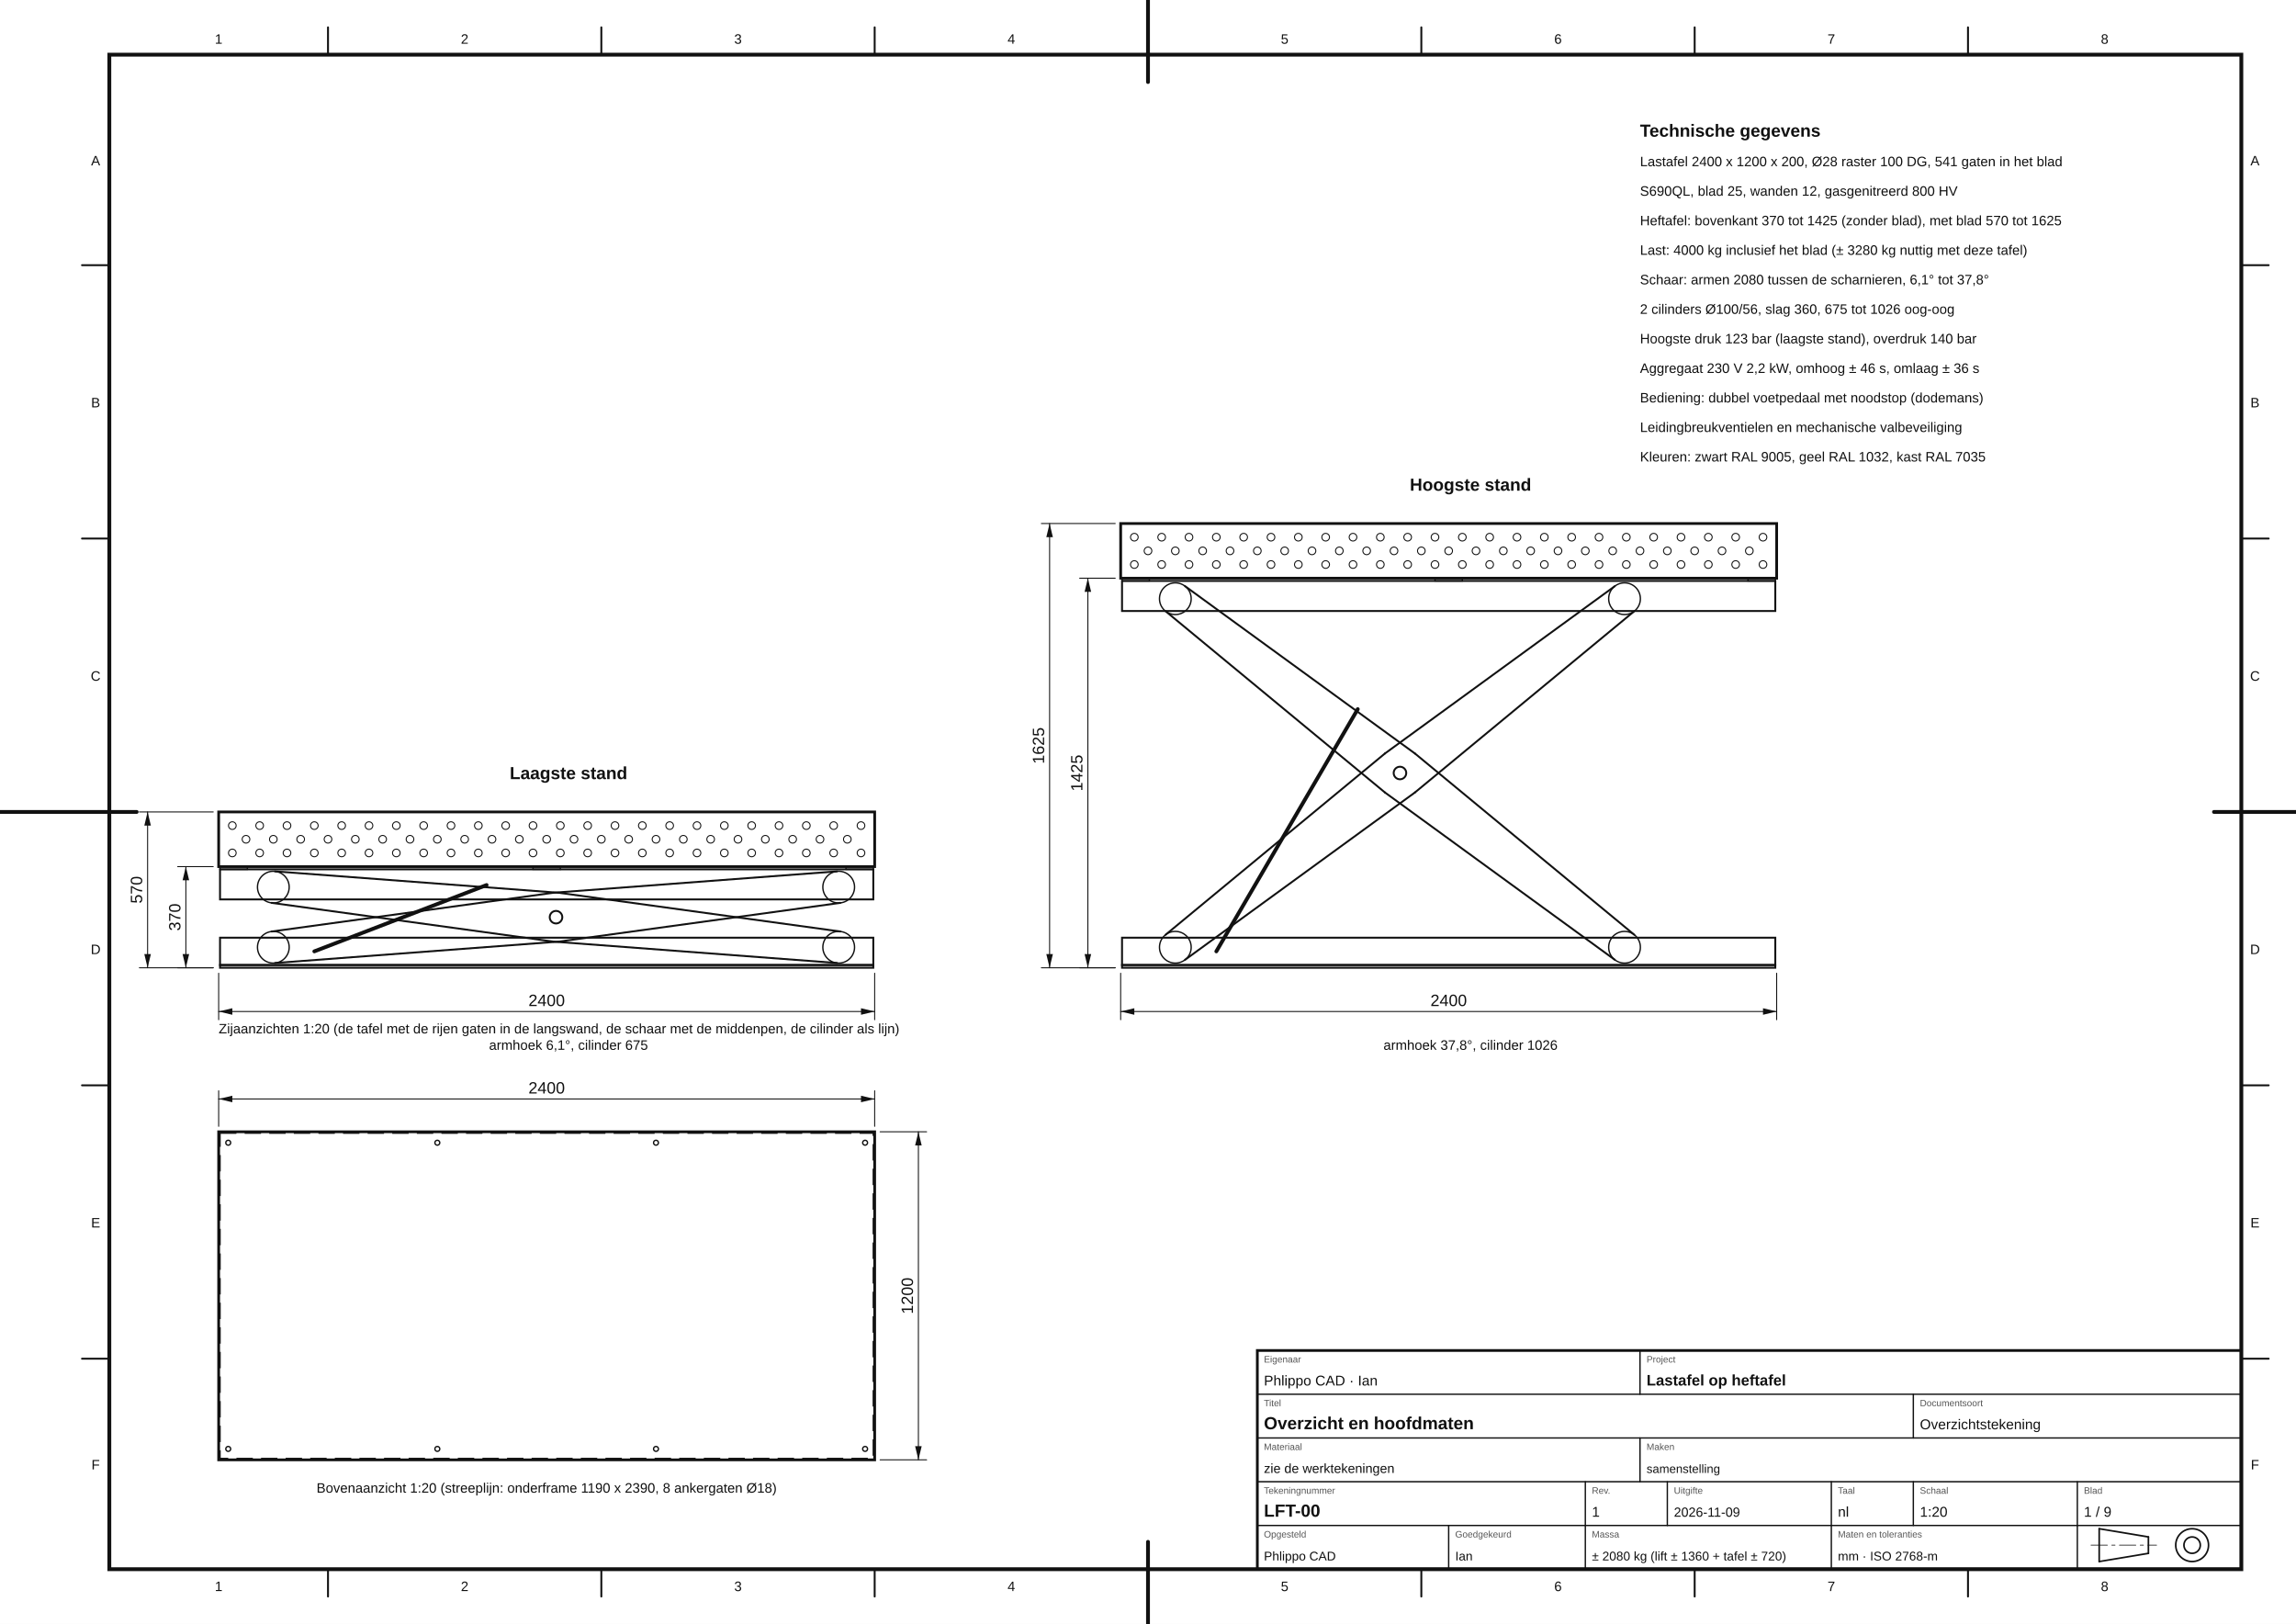
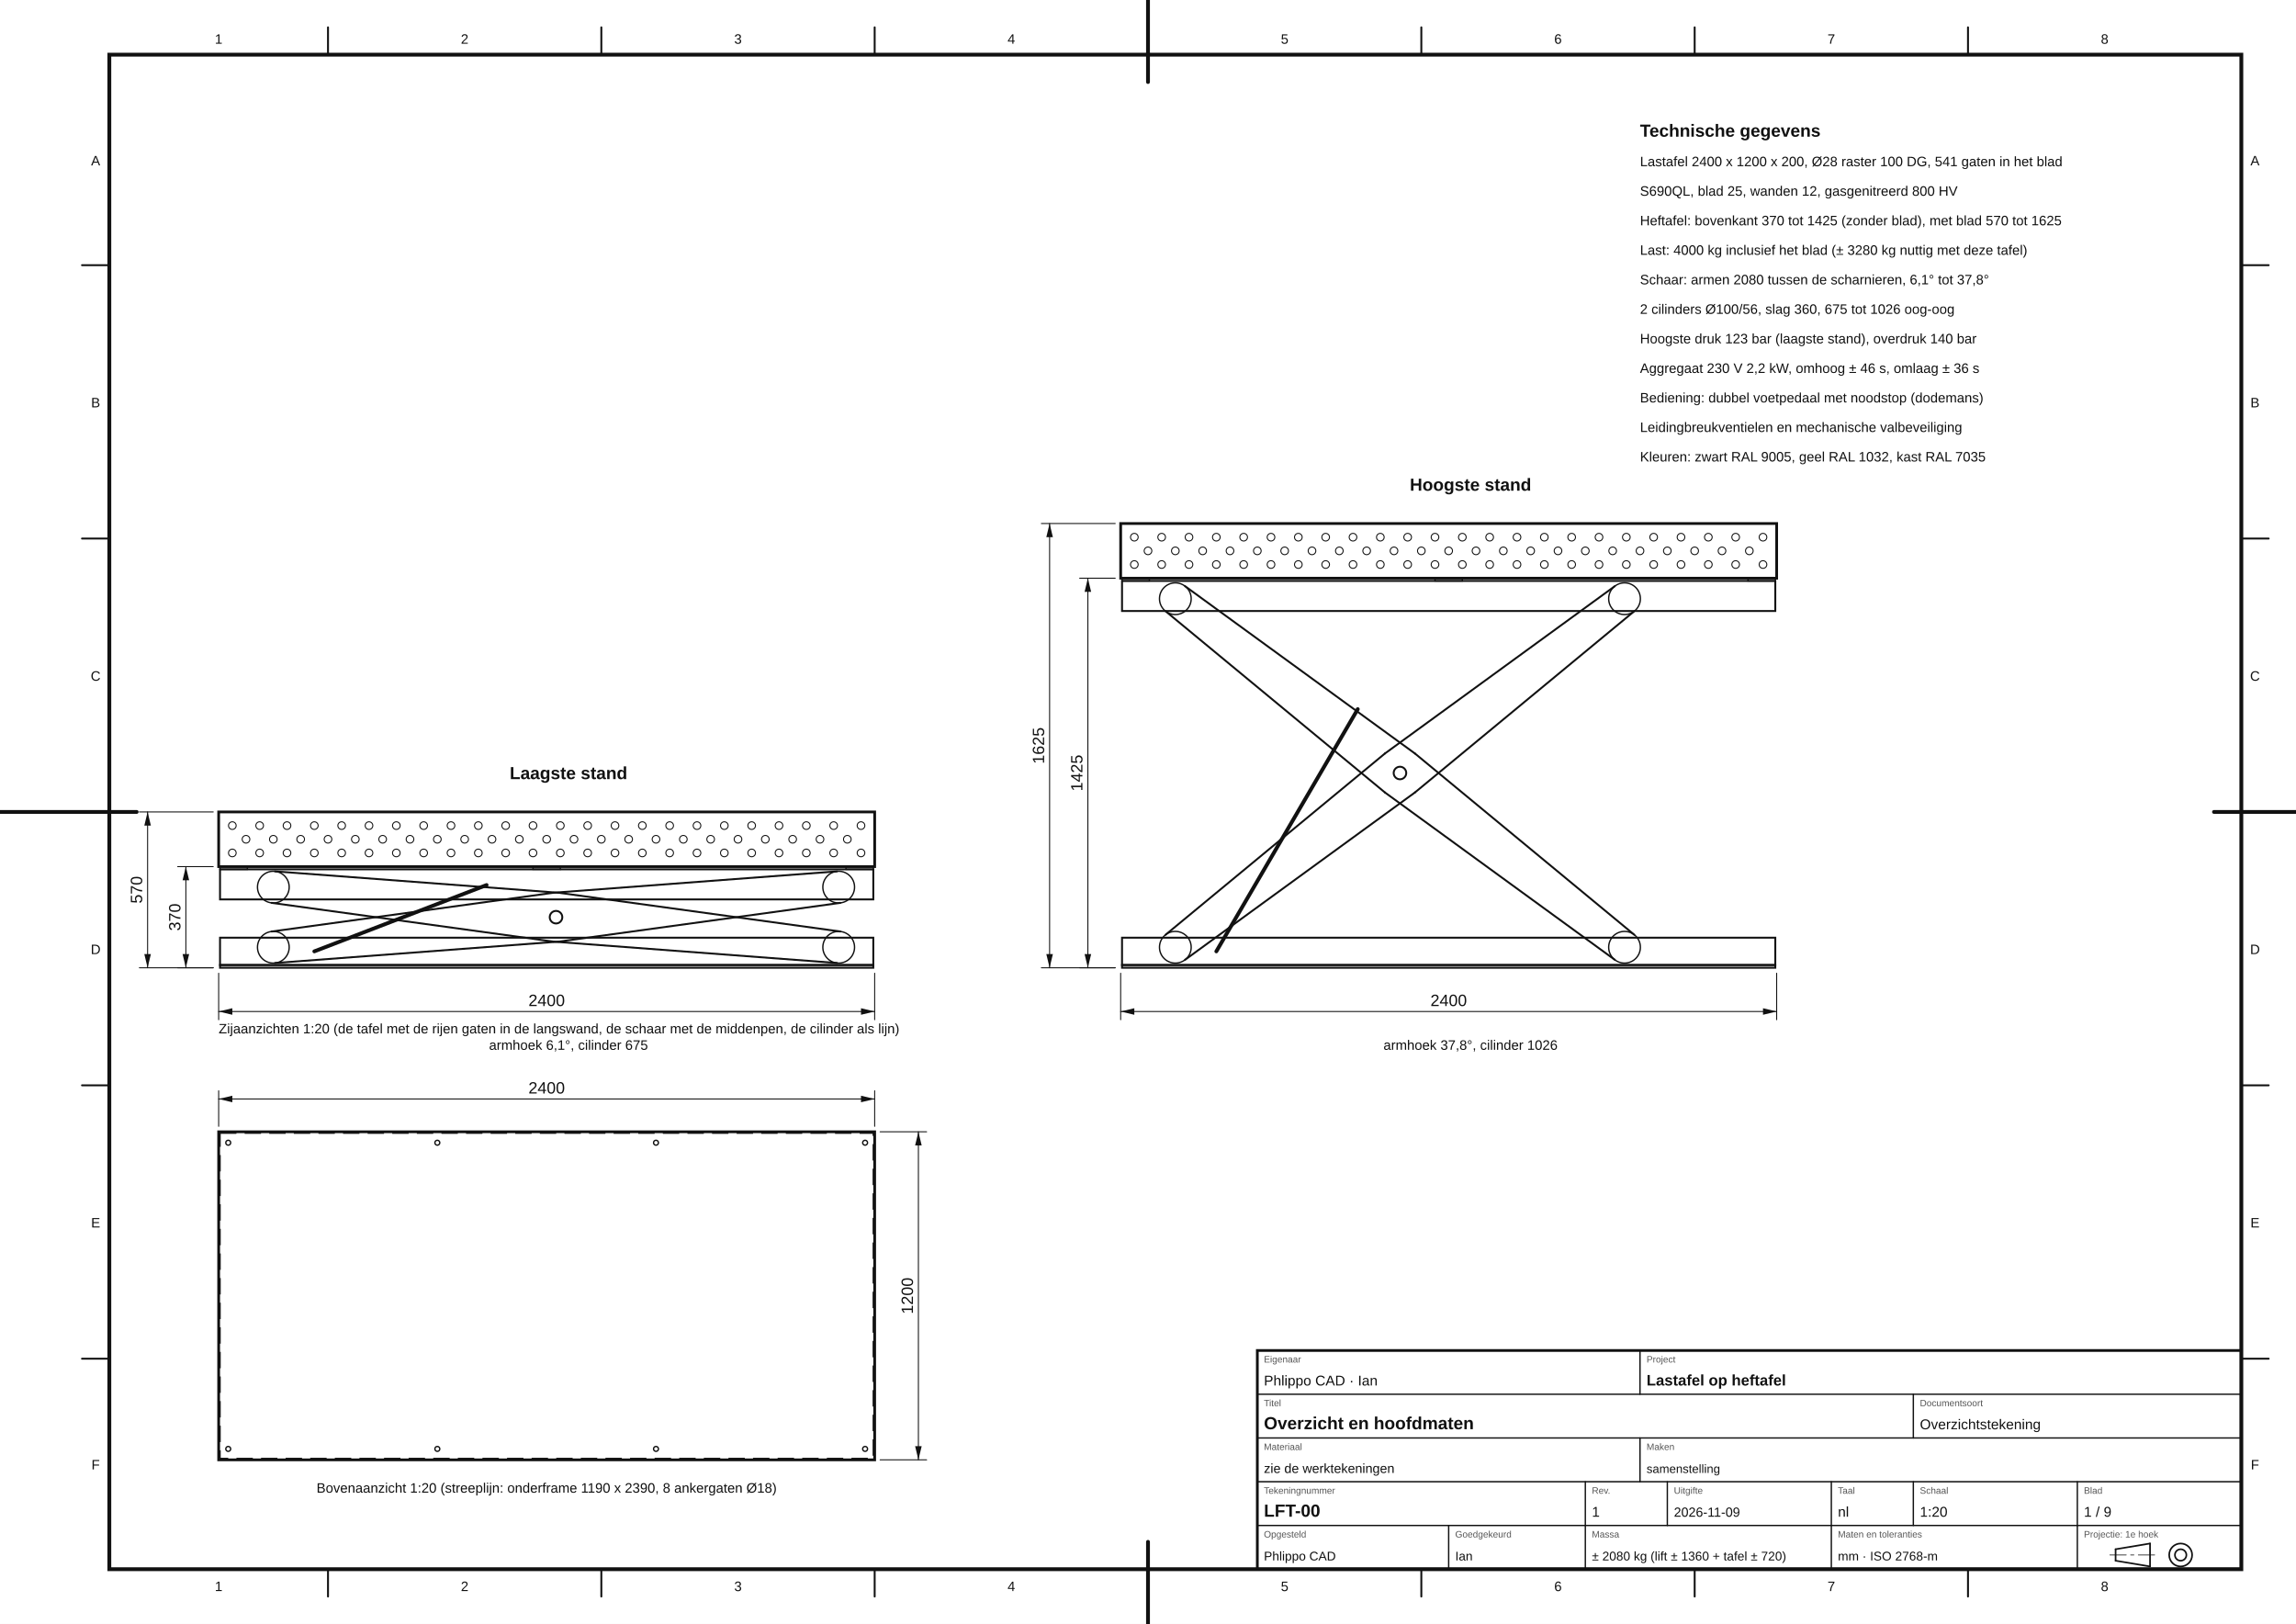
<svg xmlns="http://www.w3.org/2000/svg" width="420mm" height="297mm" viewBox="0 0 420 297">
  <rect x="0" y="0" width="420" height="297" fill="#fff" />
  <rect x="40.25" y="176.5" width="119.5" height="0.5" fill="none" stroke="#111" stroke-width="0.35" />
  <rect x="40.25" y="171.5" width="119.5" height="5" fill="none" stroke="#111" stroke-width="0.35" />
  <rect x="40.25" y="159" width="119.5" height="5.5" fill="none" stroke="#111" stroke-width="0.35" />
  <rect x="40.25" y="158.5" width="5" height="0.5" fill="none" stroke="#111" stroke-width="0.25" />
  <rect x="97.5" y="158.5" width="5" height="0.5" fill="none" stroke="#111" stroke-width="0.25" />
  <rect x="154.75" y="158.5" width="5" height="0.5" fill="none" stroke="#111" stroke-width="0.25" />
  <rect x="40" y="148.5" width="120" height="10" fill="none" stroke="#111" stroke-width="0.5" />
  <circle cx="42.50" cy="156.00" r="0.70" fill="none" stroke="#111" stroke-width="0.18" />
  <circle cx="42.50" cy="151.00" r="0.70" fill="none" stroke="#111" stroke-width="0.18" />
  <circle cx="47.50" cy="156.00" r="0.70" fill="none" stroke="#111" stroke-width="0.18" />
  <circle cx="47.50" cy="151.00" r="0.70" fill="none" stroke="#111" stroke-width="0.18" />
  <circle cx="52.50" cy="156.00" r="0.70" fill="none" stroke="#111" stroke-width="0.18" />
  <circle cx="52.50" cy="151.00" r="0.70" fill="none" stroke="#111" stroke-width="0.18" />
  <circle cx="57.50" cy="156.00" r="0.70" fill="none" stroke="#111" stroke-width="0.18" />
  <circle cx="57.50" cy="151.00" r="0.70" fill="none" stroke="#111" stroke-width="0.18" />
  <circle cx="62.50" cy="156.00" r="0.70" fill="none" stroke="#111" stroke-width="0.18" />
  <circle cx="62.50" cy="151.00" r="0.70" fill="none" stroke="#111" stroke-width="0.18" />
  <circle cx="67.50" cy="156.00" r="0.70" fill="none" stroke="#111" stroke-width="0.18" />
  <circle cx="67.50" cy="151.00" r="0.70" fill="none" stroke="#111" stroke-width="0.18" />
  <circle cx="72.50" cy="156.00" r="0.70" fill="none" stroke="#111" stroke-width="0.18" />
  <circle cx="72.50" cy="151.00" r="0.70" fill="none" stroke="#111" stroke-width="0.18" />
  <circle cx="77.50" cy="156.00" r="0.70" fill="none" stroke="#111" stroke-width="0.18" />
  <circle cx="77.50" cy="151.00" r="0.70" fill="none" stroke="#111" stroke-width="0.18" />
  <circle cx="82.50" cy="156.00" r="0.70" fill="none" stroke="#111" stroke-width="0.18" />
  <circle cx="82.50" cy="151.00" r="0.70" fill="none" stroke="#111" stroke-width="0.18" />
  <circle cx="87.50" cy="156.00" r="0.70" fill="none" stroke="#111" stroke-width="0.18" />
  <circle cx="87.50" cy="151.00" r="0.70" fill="none" stroke="#111" stroke-width="0.18" />
  <circle cx="92.50" cy="156.00" r="0.70" fill="none" stroke="#111" stroke-width="0.18" />
  <circle cx="92.50" cy="151.00" r="0.70" fill="none" stroke="#111" stroke-width="0.18" />
  <circle cx="97.50" cy="156.00" r="0.70" fill="none" stroke="#111" stroke-width="0.18" />
  <circle cx="97.50" cy="151.00" r="0.70" fill="none" stroke="#111" stroke-width="0.18" />
  <circle cx="102.50" cy="156.00" r="0.70" fill="none" stroke="#111" stroke-width="0.18" />
  <circle cx="102.50" cy="151.00" r="0.70" fill="none" stroke="#111" stroke-width="0.18" />
  <circle cx="107.50" cy="156.00" r="0.70" fill="none" stroke="#111" stroke-width="0.18" />
  <circle cx="107.50" cy="151.00" r="0.70" fill="none" stroke="#111" stroke-width="0.18" />
  <circle cx="112.50" cy="156.00" r="0.70" fill="none" stroke="#111" stroke-width="0.18" />
  <circle cx="112.50" cy="151.00" r="0.70" fill="none" stroke="#111" stroke-width="0.18" />
  <circle cx="117.50" cy="156.00" r="0.70" fill="none" stroke="#111" stroke-width="0.18" />
  <circle cx="117.50" cy="151.00" r="0.70" fill="none" stroke="#111" stroke-width="0.18" />
  <circle cx="122.50" cy="156.00" r="0.70" fill="none" stroke="#111" stroke-width="0.18" />
  <circle cx="122.50" cy="151.00" r="0.70" fill="none" stroke="#111" stroke-width="0.18" />
  <circle cx="127.50" cy="156.00" r="0.70" fill="none" stroke="#111" stroke-width="0.18" />
  <circle cx="127.50" cy="151.00" r="0.70" fill="none" stroke="#111" stroke-width="0.18" />
  <circle cx="132.50" cy="156.00" r="0.70" fill="none" stroke="#111" stroke-width="0.18" />
  <circle cx="132.50" cy="151.00" r="0.70" fill="none" stroke="#111" stroke-width="0.18" />
  <circle cx="137.50" cy="156.00" r="0.70" fill="none" stroke="#111" stroke-width="0.18" />
  <circle cx="137.50" cy="151.00" r="0.70" fill="none" stroke="#111" stroke-width="0.18" />
  <circle cx="142.50" cy="156.00" r="0.70" fill="none" stroke="#111" stroke-width="0.18" />
  <circle cx="142.50" cy="151.00" r="0.70" fill="none" stroke="#111" stroke-width="0.18" />
  <circle cx="147.50" cy="156.00" r="0.70" fill="none" stroke="#111" stroke-width="0.18" />
  <circle cx="147.50" cy="151.00" r="0.70" fill="none" stroke="#111" stroke-width="0.18" />
  <circle cx="152.50" cy="156.00" r="0.70" fill="none" stroke="#111" stroke-width="0.18" />
  <circle cx="152.50" cy="151.00" r="0.70" fill="none" stroke="#111" stroke-width="0.18" />
  <circle cx="157.50" cy="156.00" r="0.70" fill="none" stroke="#111" stroke-width="0.18" />
  <circle cx="157.50" cy="151.00" r="0.70" fill="none" stroke="#111" stroke-width="0.18" />
  <circle cx="45.00" cy="153.50" r="0.70" fill="none" stroke="#111" stroke-width="0.18" />
  <circle cx="50.00" cy="153.50" r="0.70" fill="none" stroke="#111" stroke-width="0.18" />
  <circle cx="55.00" cy="153.50" r="0.70" fill="none" stroke="#111" stroke-width="0.18" />
  <circle cx="60.00" cy="153.50" r="0.70" fill="none" stroke="#111" stroke-width="0.18" />
  <circle cx="65.00" cy="153.50" r="0.70" fill="none" stroke="#111" stroke-width="0.18" />
  <circle cx="70.00" cy="153.50" r="0.70" fill="none" stroke="#111" stroke-width="0.18" />
  <circle cx="75.00" cy="153.50" r="0.70" fill="none" stroke="#111" stroke-width="0.18" />
  <circle cx="80.00" cy="153.50" r="0.70" fill="none" stroke="#111" stroke-width="0.18" />
  <circle cx="85.00" cy="153.50" r="0.70" fill="none" stroke="#111" stroke-width="0.18" />
  <circle cx="90.00" cy="153.50" r="0.70" fill="none" stroke="#111" stroke-width="0.18" />
  <circle cx="95.00" cy="153.50" r="0.70" fill="none" stroke="#111" stroke-width="0.18" />
  <circle cx="100.00" cy="153.50" r="0.70" fill="none" stroke="#111" stroke-width="0.18" />
  <circle cx="105.00" cy="153.50" r="0.70" fill="none" stroke="#111" stroke-width="0.18" />
  <circle cx="110.00" cy="153.50" r="0.70" fill="none" stroke="#111" stroke-width="0.18" />
  <circle cx="115.00" cy="153.50" r="0.70" fill="none" stroke="#111" stroke-width="0.18" />
  <circle cx="120.00" cy="153.50" r="0.70" fill="none" stroke="#111" stroke-width="0.18" />
  <circle cx="125.00" cy="153.50" r="0.70" fill="none" stroke="#111" stroke-width="0.18" />
  <circle cx="130.00" cy="153.50" r="0.70" fill="none" stroke="#111" stroke-width="0.18" />
  <circle cx="135.00" cy="153.50" r="0.70" fill="none" stroke="#111" stroke-width="0.18" />
  <circle cx="140.00" cy="153.50" r="0.70" fill="none" stroke="#111" stroke-width="0.18" />
  <circle cx="145.00" cy="153.50" r="0.70" fill="none" stroke="#111" stroke-width="0.18" />
  <circle cx="150.00" cy="153.50" r="0.70" fill="none" stroke="#111" stroke-width="0.18" />
  <circle cx="155.00" cy="153.50" r="0.70" fill="none" stroke="#111" stroke-width="0.18" />
  <line x1="49.69" y1="170.37" x2="101.23" y2="163.28" stroke="#111" stroke-width="0.35" stroke-linecap="round" />
  <line x1="101.23" y1="163.28" x2="153.11" y2="159.37" stroke="#111" stroke-width="0.35" stroke-linecap="round" />
  <line x1="50.31" y1="176.13" x2="102.18" y2="172.22" stroke="#111" stroke-width="0.35" stroke-linecap="round" />
  <line x1="102.18" y1="172.22" x2="153.72" y2="165.13" stroke="#111" stroke-width="0.35" stroke-linecap="round" />
  <circle cx="50.00" cy="173.25" r="2.90" fill="none" stroke="#111" stroke-width="0.25" />
  <circle cx="153.42" cy="162.25" r="2.90" fill="none" stroke="#111" stroke-width="0.25" />
  <line x1="50.31" y1="159.37" x2="102.18" y2="163.28" stroke="#111" stroke-width="0.35" stroke-linecap="round" />
  <line x1="102.18" y1="163.28" x2="153.72" y2="170.37" stroke="#111" stroke-width="0.35" stroke-linecap="round" />
  <line x1="49.69" y1="165.13" x2="101.23" y2="172.22" stroke="#111" stroke-width="0.35" stroke-linecap="round" />
  <line x1="101.23" y1="172.22" x2="153.11" y2="176.13" stroke="#111" stroke-width="0.35" stroke-linecap="round" />
  <circle cx="50.00" cy="162.25" r="2.90" fill="none" stroke="#111" stroke-width="0.25" />
  <circle cx="153.42" cy="173.25" r="2.90" fill="none" stroke="#111" stroke-width="0.25" />
  <circle cx="101.71" cy="167.75" r="1.15" fill="none" stroke="#111" stroke-width="0.35" />
  <line x1="57.50" y1="174.00" x2="89.01" y2="161.87" stroke="#111" stroke-width="0.7" stroke-linecap="round" />
  <rect x="205.25" y="176.5" width="119.5" height="0.5" fill="none" stroke="#111" stroke-width="0.35" />
  <rect x="205.25" y="171.5" width="119.5" height="5" fill="none" stroke="#111" stroke-width="0.35" />
  <rect x="205.25" y="106.25" width="119.5" height="5.5" fill="none" stroke="#111" stroke-width="0.35" />
  <rect x="205.25" y="105.75" width="5" height="0.5" fill="none" stroke="#111" stroke-width="0.25" />
  <rect x="262.5" y="105.75" width="5" height="0.5" fill="none" stroke="#111" stroke-width="0.25" />
  <rect x="319.75" y="105.75" width="5" height="0.5" fill="none" stroke="#111" stroke-width="0.25" />
  <rect x="205" y="95.75" width="120" height="10" fill="none" stroke="#111" stroke-width="0.5" />
  <circle cx="207.50" cy="103.25" r="0.70" fill="none" stroke="#111" stroke-width="0.18" />
  <circle cx="207.50" cy="98.25" r="0.70" fill="none" stroke="#111" stroke-width="0.18" />
  <circle cx="212.50" cy="103.25" r="0.70" fill="none" stroke="#111" stroke-width="0.18" />
  <circle cx="212.50" cy="98.25" r="0.70" fill="none" stroke="#111" stroke-width="0.18" />
  <circle cx="217.50" cy="103.25" r="0.70" fill="none" stroke="#111" stroke-width="0.18" />
  <circle cx="217.50" cy="98.25" r="0.70" fill="none" stroke="#111" stroke-width="0.18" />
  <circle cx="222.50" cy="103.25" r="0.70" fill="none" stroke="#111" stroke-width="0.18" />
  <circle cx="222.50" cy="98.25" r="0.70" fill="none" stroke="#111" stroke-width="0.18" />
  <circle cx="227.50" cy="103.25" r="0.70" fill="none" stroke="#111" stroke-width="0.18" />
  <circle cx="227.50" cy="98.25" r="0.70" fill="none" stroke="#111" stroke-width="0.18" />
  <circle cx="232.50" cy="103.25" r="0.70" fill="none" stroke="#111" stroke-width="0.18" />
  <circle cx="232.50" cy="98.25" r="0.70" fill="none" stroke="#111" stroke-width="0.18" />
  <circle cx="237.50" cy="103.25" r="0.70" fill="none" stroke="#111" stroke-width="0.18" />
  <circle cx="237.50" cy="98.25" r="0.70" fill="none" stroke="#111" stroke-width="0.18" />
  <circle cx="242.50" cy="103.25" r="0.70" fill="none" stroke="#111" stroke-width="0.18" />
  <circle cx="242.50" cy="98.25" r="0.70" fill="none" stroke="#111" stroke-width="0.18" />
  <circle cx="247.50" cy="103.25" r="0.70" fill="none" stroke="#111" stroke-width="0.18" />
  <circle cx="247.50" cy="98.25" r="0.70" fill="none" stroke="#111" stroke-width="0.18" />
  <circle cx="252.50" cy="103.25" r="0.70" fill="none" stroke="#111" stroke-width="0.18" />
  <circle cx="252.50" cy="98.25" r="0.70" fill="none" stroke="#111" stroke-width="0.18" />
  <circle cx="257.50" cy="103.25" r="0.70" fill="none" stroke="#111" stroke-width="0.18" />
  <circle cx="257.50" cy="98.25" r="0.70" fill="none" stroke="#111" stroke-width="0.18" />
  <circle cx="262.50" cy="103.25" r="0.70" fill="none" stroke="#111" stroke-width="0.18" />
  <circle cx="262.50" cy="98.25" r="0.70" fill="none" stroke="#111" stroke-width="0.18" />
  <circle cx="267.50" cy="103.25" r="0.70" fill="none" stroke="#111" stroke-width="0.18" />
  <circle cx="267.50" cy="98.25" r="0.70" fill="none" stroke="#111" stroke-width="0.18" />
  <circle cx="272.50" cy="103.25" r="0.70" fill="none" stroke="#111" stroke-width="0.18" />
  <circle cx="272.50" cy="98.25" r="0.70" fill="none" stroke="#111" stroke-width="0.18" />
  <circle cx="277.50" cy="103.25" r="0.70" fill="none" stroke="#111" stroke-width="0.18" />
  <circle cx="277.50" cy="98.25" r="0.70" fill="none" stroke="#111" stroke-width="0.18" />
  <circle cx="282.50" cy="103.25" r="0.70" fill="none" stroke="#111" stroke-width="0.18" />
  <circle cx="282.50" cy="98.25" r="0.70" fill="none" stroke="#111" stroke-width="0.18" />
  <circle cx="287.50" cy="103.25" r="0.70" fill="none" stroke="#111" stroke-width="0.18" />
  <circle cx="287.50" cy="98.25" r="0.70" fill="none" stroke="#111" stroke-width="0.18" />
  <circle cx="292.50" cy="103.25" r="0.70" fill="none" stroke="#111" stroke-width="0.18" />
  <circle cx="292.50" cy="98.25" r="0.70" fill="none" stroke="#111" stroke-width="0.18" />
  <circle cx="297.50" cy="103.25" r="0.70" fill="none" stroke="#111" stroke-width="0.18" />
  <circle cx="297.50" cy="98.25" r="0.70" fill="none" stroke="#111" stroke-width="0.18" />
  <circle cx="302.50" cy="103.25" r="0.70" fill="none" stroke="#111" stroke-width="0.18" />
  <circle cx="302.50" cy="98.25" r="0.70" fill="none" stroke="#111" stroke-width="0.18" />
  <circle cx="307.50" cy="103.25" r="0.70" fill="none" stroke="#111" stroke-width="0.18" />
  <circle cx="307.50" cy="98.25" r="0.70" fill="none" stroke="#111" stroke-width="0.18" />
  <circle cx="312.50" cy="103.25" r="0.70" fill="none" stroke="#111" stroke-width="0.18" />
  <circle cx="312.50" cy="98.25" r="0.70" fill="none" stroke="#111" stroke-width="0.18" />
  <circle cx="317.50" cy="103.25" r="0.70" fill="none" stroke="#111" stroke-width="0.18" />
  <circle cx="317.50" cy="98.25" r="0.70" fill="none" stroke="#111" stroke-width="0.18" />
  <circle cx="322.50" cy="103.25" r="0.70" fill="none" stroke="#111" stroke-width="0.18" />
  <circle cx="322.50" cy="98.25" r="0.70" fill="none" stroke="#111" stroke-width="0.18" />
  <circle cx="210.00" cy="100.75" r="0.70" fill="none" stroke="#111" stroke-width="0.18" />
  <circle cx="215.00" cy="100.75" r="0.70" fill="none" stroke="#111" stroke-width="0.18" />
  <circle cx="220.00" cy="100.75" r="0.70" fill="none" stroke="#111" stroke-width="0.18" />
  <circle cx="225.00" cy="100.75" r="0.70" fill="none" stroke="#111" stroke-width="0.18" />
  <circle cx="230.00" cy="100.75" r="0.70" fill="none" stroke="#111" stroke-width="0.18" />
  <circle cx="235.00" cy="100.75" r="0.70" fill="none" stroke="#111" stroke-width="0.18" />
  <circle cx="240.00" cy="100.75" r="0.70" fill="none" stroke="#111" stroke-width="0.18" />
  <circle cx="245.00" cy="100.75" r="0.70" fill="none" stroke="#111" stroke-width="0.18" />
  <circle cx="250.00" cy="100.75" r="0.70" fill="none" stroke="#111" stroke-width="0.18" />
  <circle cx="255.00" cy="100.75" r="0.70" fill="none" stroke="#111" stroke-width="0.18" />
  <circle cx="260.00" cy="100.75" r="0.70" fill="none" stroke="#111" stroke-width="0.18" />
  <circle cx="265.00" cy="100.75" r="0.70" fill="none" stroke="#111" stroke-width="0.18" />
  <circle cx="270.00" cy="100.75" r="0.70" fill="none" stroke="#111" stroke-width="0.18" />
  <circle cx="275.00" cy="100.75" r="0.70" fill="none" stroke="#111" stroke-width="0.18" />
  <circle cx="280.00" cy="100.75" r="0.70" fill="none" stroke="#111" stroke-width="0.18" />
  <circle cx="285.00" cy="100.75" r="0.70" fill="none" stroke="#111" stroke-width="0.18" />
  <circle cx="290.00" cy="100.75" r="0.70" fill="none" stroke="#111" stroke-width="0.18" />
  <circle cx="295.00" cy="100.75" r="0.70" fill="none" stroke="#111" stroke-width="0.18" />
  <circle cx="300.00" cy="100.75" r="0.70" fill="none" stroke="#111" stroke-width="0.18" />
  <circle cx="305.00" cy="100.75" r="0.70" fill="none" stroke="#111" stroke-width="0.18" />
  <circle cx="310.00" cy="100.75" r="0.70" fill="none" stroke="#111" stroke-width="0.18" />
  <circle cx="315.00" cy="100.75" r="0.70" fill="none" stroke="#111" stroke-width="0.18" />
  <circle cx="320.00" cy="100.75" r="0.70" fill="none" stroke="#111" stroke-width="0.18" />
  <line x1="213.22" y1="170.96" x2="253.33" y2="137.82" stroke="#111" stroke-width="0.35" stroke-linecap="round" />
  <line x1="253.33" y1="137.82" x2="295.39" y2="107.21" stroke="#111" stroke-width="0.35" stroke-linecap="round" />
  <line x1="216.78" y1="175.54" x2="258.84" y2="144.93" stroke="#111" stroke-width="0.35" stroke-linecap="round" />
  <line x1="258.84" y1="144.93" x2="298.95" y2="111.79" stroke="#111" stroke-width="0.35" stroke-linecap="round" />
  <circle cx="215.00" cy="173.25" r="2.90" fill="none" stroke="#111" stroke-width="0.25" />
  <circle cx="297.17" cy="109.50" r="2.90" fill="none" stroke="#111" stroke-width="0.25" />
  <line x1="216.78" y1="107.21" x2="258.84" y2="137.82" stroke="#111" stroke-width="0.35" stroke-linecap="round" />
  <line x1="258.84" y1="137.82" x2="298.95" y2="170.96" stroke="#111" stroke-width="0.35" stroke-linecap="round" />
  <line x1="213.22" y1="111.79" x2="253.33" y2="144.93" stroke="#111" stroke-width="0.35" stroke-linecap="round" />
  <line x1="253.33" y1="144.93" x2="295.39" y2="175.54" stroke="#111" stroke-width="0.35" stroke-linecap="round" />
  <circle cx="215.00" cy="109.50" r="2.90" fill="none" stroke="#111" stroke-width="0.25" />
  <circle cx="297.17" cy="173.25" r="2.90" fill="none" stroke="#111" stroke-width="0.25" />
  <circle cx="256.09" cy="141.38" r="1.15" fill="none" stroke="#111" stroke-width="0.35" />
  <line x1="222.50" y1="174.00" x2="248.37" y2="129.70" stroke="#111" stroke-width="0.7" stroke-linecap="round" />
  <line x1="39.00" y1="177.00" x2="32.50" y2="177.00" stroke="#111" stroke-width="0.18" stroke-linecap="round" />
  <line x1="39.00" y1="158.50" x2="32.50" y2="158.50" stroke="#111" stroke-width="0.18" stroke-linecap="round" />
  <line x1="34.00" y1="177.00" x2="34.00" y2="158.50" stroke="#111" stroke-width="0.18" stroke-linecap="round" />
  <polygon points="34.00,177.00 34.60,174.50 33.40,174.50" fill="#111" />
  <polygon points="34.00,158.50 33.40,161.00 34.60,161.00" fill="#111" />
  <text x="33.00" y="167.75" font-size="3" text-anchor="middle" font-family="Arial, Helvetica, sans-serif" fill="#111" transform="rotate(-90 33.00 167.75)">370</text>
  <line x1="39.00" y1="177.00" x2="25.50" y2="177.00" stroke="#111" stroke-width="0.18" stroke-linecap="round" />
  <line x1="39.00" y1="148.50" x2="25.50" y2="148.50" stroke="#111" stroke-width="0.18" stroke-linecap="round" />
  <line x1="27.00" y1="177.00" x2="27.00" y2="148.50" stroke="#111" stroke-width="0.18" stroke-linecap="round" />
  <polygon points="27.00,177.00 27.60,174.50 26.40,174.50" fill="#111" />
  <polygon points="27.00,148.50 26.40,151.00 27.60,151.00" fill="#111" />
  <text x="26.00" y="162.75" font-size="3" text-anchor="middle" font-family="Arial, Helvetica, sans-serif" fill="#111" transform="rotate(-90 26.00 162.75)">570</text>
  <line x1="40.00" y1="178.00" x2="40.00" y2="186.50" stroke="#111" stroke-width="0.18" stroke-linecap="round" />
  <line x1="160.00" y1="178.00" x2="160.00" y2="186.50" stroke="#111" stroke-width="0.18" stroke-linecap="round" />
  <line x1="40.00" y1="185.00" x2="160.00" y2="185.00" stroke="#111" stroke-width="0.18" stroke-linecap="round" />
  <polygon points="40.00,185.00 42.50,185.60 42.50,184.40" fill="#111" />
  <polygon points="160.00,185.00 157.50,184.40 157.50,185.60" fill="#111" />
  <text x="100.00" y="184.00" font-size="3" text-anchor="middle" font-family="Arial, Helvetica, sans-serif" fill="#111">2400</text>
  <text x="104.00" y="142.50" font-size="3.2" text-anchor="middle" font-family="Arial, Helvetica, sans-serif" font-weight="bold" fill="#111">Laagste stand</text>
  <text x="104.00" y="192.00" font-size="2.5" text-anchor="middle" font-family="Arial, Helvetica, sans-serif" fill="#111">armhoek 6,1°, cilinder 675</text>
  <line x1="204.00" y1="177.00" x2="197.50" y2="177.00" stroke="#111" stroke-width="0.18" stroke-linecap="round" />
  <line x1="204.00" y1="105.75" x2="197.50" y2="105.75" stroke="#111" stroke-width="0.18" stroke-linecap="round" />
  <line x1="199.00" y1="177.00" x2="199.00" y2="105.75" stroke="#111" stroke-width="0.18" stroke-linecap="round" />
  <polygon points="199.00,177.00 199.60,174.50 198.40,174.50" fill="#111" />
  <polygon points="199.00,105.75 198.40,108.25 199.60,108.25" fill="#111" />
  <text x="198.00" y="141.38" font-size="3" text-anchor="middle" font-family="Arial, Helvetica, sans-serif" fill="#111" transform="rotate(-90 198.00 141.38)">1425</text>
  <line x1="204.00" y1="177.00" x2="190.50" y2="177.00" stroke="#111" stroke-width="0.18" stroke-linecap="round" />
  <line x1="204.00" y1="95.75" x2="190.50" y2="95.75" stroke="#111" stroke-width="0.18" stroke-linecap="round" />
  <line x1="192.00" y1="177.00" x2="192.00" y2="95.75" stroke="#111" stroke-width="0.18" stroke-linecap="round" />
  <polygon points="192.00,177.00 192.60,174.50 191.40,174.50" fill="#111" />
  <polygon points="192.00,95.75 191.40,98.25 192.60,98.25" fill="#111" />
  <text x="191.00" y="136.38" font-size="3" text-anchor="middle" font-family="Arial, Helvetica, sans-serif" fill="#111" transform="rotate(-90 191.00 136.38)">1625</text>
  <line x1="205.00" y1="178.00" x2="205.00" y2="186.50" stroke="#111" stroke-width="0.18" stroke-linecap="round" />
  <line x1="325.00" y1="178.00" x2="325.00" y2="186.50" stroke="#111" stroke-width="0.18" stroke-linecap="round" />
  <line x1="205.00" y1="185.00" x2="325.00" y2="185.00" stroke="#111" stroke-width="0.18" stroke-linecap="round" />
  <polygon points="205.00,185.00 207.50,185.60 207.50,184.40" fill="#111" />
  <polygon points="325.00,185.00 322.50,184.40 322.50,185.60" fill="#111" />
  <text x="265.00" y="184.00" font-size="3" text-anchor="middle" font-family="Arial, Helvetica, sans-serif" fill="#111">2400</text>
  <text x="269.00" y="89.75" font-size="3.2" text-anchor="middle" font-family="Arial, Helvetica, sans-serif" font-weight="bold" fill="#111">Hoogste stand</text>
  <text x="269.00" y="192.00" font-size="2.5" text-anchor="middle" font-family="Arial, Helvetica, sans-serif" fill="#111">armhoek 37,8°, cilinder 1026</text>
  <text x="40.00" y="189.00" font-size="2.5" text-anchor="start" font-family="Arial, Helvetica, sans-serif" fill="#111">Zijaanzichten 1:20 (de tafel met de rijen gaten in de langswand, de schaar met de middenpen, de cilinder als lijn)</text>
  <rect x="40" y="207" width="120" height="60" fill="none" stroke="#111" stroke-width="0.5" />
  <rect x="40.25" y="207.25" width="119.5" height="59.5" fill="none" stroke="#111" stroke-width="0.25" stroke-dasharray="3 1.5" />
  <circle cx="41.75" cy="265.00" r="0.45" fill="none" stroke="#111" stroke-width="0.25" />
  <circle cx="80.00" cy="265.00" r="0.45" fill="none" stroke="#111" stroke-width="0.25" />
  <circle cx="120.00" cy="265.00" r="0.45" fill="none" stroke="#111" stroke-width="0.25" />
  <circle cx="158.25" cy="265.00" r="0.45" fill="none" stroke="#111" stroke-width="0.25" />
  <circle cx="41.75" cy="209.00" r="0.45" fill="none" stroke="#111" stroke-width="0.25" />
  <circle cx="80.00" cy="209.00" r="0.45" fill="none" stroke="#111" stroke-width="0.25" />
  <circle cx="120.00" cy="209.00" r="0.45" fill="none" stroke="#111" stroke-width="0.25" />
  <circle cx="158.25" cy="209.00" r="0.45" fill="none" stroke="#111" stroke-width="0.25" />
  <line x1="40.00" y1="206.00" x2="40.00" y2="199.50" stroke="#111" stroke-width="0.18" stroke-linecap="round" />
  <line x1="160.00" y1="206.00" x2="160.00" y2="199.50" stroke="#111" stroke-width="0.18" stroke-linecap="round" />
  <line x1="40.00" y1="201.00" x2="160.00" y2="201.00" stroke="#111" stroke-width="0.18" stroke-linecap="round" />
  <polygon points="40.00,201.00 42.50,201.60 42.50,200.40" fill="#111" />
  <polygon points="160.00,201.00 157.50,200.40 157.50,201.60" fill="#111" />
  <text x="100.00" y="200.00" font-size="3" text-anchor="middle" font-family="Arial, Helvetica, sans-serif" fill="#111">2400</text>
  <line x1="161.00" y1="267.00" x2="169.50" y2="267.00" stroke="#111" stroke-width="0.18" stroke-linecap="round" />
  <line x1="161.00" y1="207.00" x2="169.50" y2="207.00" stroke="#111" stroke-width="0.18" stroke-linecap="round" />
  <line x1="168.00" y1="267.00" x2="168.00" y2="207.00" stroke="#111" stroke-width="0.18" stroke-linecap="round" />
  <polygon points="168.00,267.00 168.60,264.50 167.40,264.50" fill="#111" />
  <polygon points="168.00,207.00 167.40,209.50 168.60,209.50" fill="#111" />
  <text x="167.00" y="237.00" font-size="3" text-anchor="middle" font-family="Arial, Helvetica, sans-serif" fill="#111" transform="rotate(-90 167.00 237.00)">1200</text>
  <text x="100.00" y="273.00" font-size="2.5" text-anchor="middle" font-family="Arial, Helvetica, sans-serif" fill="#111">Bovenaanzicht 1:20 (streeplijn: onderframe 1190 x 2390, 8 ankergaten Ø18)</text>
  <text x="300.00" y="25.00" font-size="3.2" text-anchor="start" font-family="Arial, Helvetica, sans-serif" font-weight="bold" fill="#111">Technische gegevens</text>
  <text x="300.00" y="30.40" font-size="2.5" text-anchor="start" font-family="Arial, Helvetica, sans-serif" fill="#111">Lastafel 2400 x 1200 x 200, Ø28 raster 100 DG, 541 gaten in het blad</text>
  <text x="300.00" y="35.80" font-size="2.5" text-anchor="start" font-family="Arial, Helvetica, sans-serif" fill="#111">S690QL, blad 25, wanden 12, gasgenitreerd 800 HV</text>
  <text x="300.00" y="41.20" font-size="2.5" text-anchor="start" font-family="Arial, Helvetica, sans-serif" fill="#111">Heftafel: bovenkant 370 tot 1425 (zonder blad), met blad 570 tot 1625</text>
  <text x="300.00" y="46.60" font-size="2.5" text-anchor="start" font-family="Arial, Helvetica, sans-serif" fill="#111">Last: 4000 kg inclusief het blad (± 3280 kg nuttig met deze tafel)</text>
  <text x="300.00" y="52.00" font-size="2.5" text-anchor="start" font-family="Arial, Helvetica, sans-serif" fill="#111">Schaar: armen 2080 tussen de scharnieren, 6,1° tot 37,8°</text>
  <text x="300.00" y="57.40" font-size="2.5" text-anchor="start" font-family="Arial, Helvetica, sans-serif" fill="#111">2 cilinders Ø100/56, slag 360, 675 tot 1026 oog-oog</text>
  <text x="300.00" y="62.80" font-size="2.5" text-anchor="start" font-family="Arial, Helvetica, sans-serif" fill="#111">Hoogste druk 123 bar (laagste stand), overdruk 140 bar</text>
  <text x="300.00" y="68.20" font-size="2.5" text-anchor="start" font-family="Arial, Helvetica, sans-serif" fill="#111">Aggregaat 230 V 2,2 kW, omhoog ± 46 s, omlaag ± 36 s</text>
  <text x="300.00" y="73.60" font-size="2.5" text-anchor="start" font-family="Arial, Helvetica, sans-serif" fill="#111">Bediening: dubbel voetpedaal met noodstop (dodemans)</text>
  <text x="300.00" y="79.00" font-size="2.5" text-anchor="start" font-family="Arial, Helvetica, sans-serif" fill="#111">Leidingbreukventielen en mechanische valbeveiliging</text>
  <text x="300.00" y="84.40" font-size="2.5" text-anchor="start" font-family="Arial, Helvetica, sans-serif" fill="#111">Kleuren: zwart RAL 9005, geel RAL 1032, kast RAL 7035</text>
  <rect x="20" y="10" width="390" height="277" fill="none" stroke="#111" stroke-width="0.7" />
  <line x1="210.00" y1="297.00" x2="210.00" y2="282.00" stroke="#111" stroke-width="0.7" stroke-linecap="round" />
  <line x1="210.00" y1="0.00" x2="210.00" y2="15.00" stroke="#111" stroke-width="0.7" stroke-linecap="round" />
  <line x1="0.00" y1="148.50" x2="25.00" y2="148.50" stroke="#111" stroke-width="0.7" stroke-linecap="round" />
  <line x1="420.00" y1="148.50" x2="405.00" y2="148.50" stroke="#111" stroke-width="0.7" stroke-linecap="round" />
  <line x1="60.00" y1="292.00" x2="60.00" y2="287.00" stroke="#111" stroke-width="0.35" stroke-linecap="round" />
  <line x1="60.00" y1="10.00" x2="60.00" y2="5.00" stroke="#111" stroke-width="0.35" stroke-linecap="round" />
  <line x1="110.00" y1="292.00" x2="110.00" y2="287.00" stroke="#111" stroke-width="0.35" stroke-linecap="round" />
  <line x1="110.00" y1="10.00" x2="110.00" y2="5.00" stroke="#111" stroke-width="0.35" stroke-linecap="round" />
  <line x1="160.00" y1="292.00" x2="160.00" y2="287.00" stroke="#111" stroke-width="0.35" stroke-linecap="round" />
  <line x1="160.00" y1="10.00" x2="160.00" y2="5.00" stroke="#111" stroke-width="0.35" stroke-linecap="round" />
  <line x1="210.00" y1="292.00" x2="210.00" y2="287.00" stroke="#111" stroke-width="0.35" stroke-linecap="round" />
  <line x1="210.00" y1="10.00" x2="210.00" y2="5.00" stroke="#111" stroke-width="0.35" stroke-linecap="round" />
  <line x1="260.00" y1="292.00" x2="260.00" y2="287.00" stroke="#111" stroke-width="0.35" stroke-linecap="round" />
  <line x1="260.00" y1="10.00" x2="260.00" y2="5.00" stroke="#111" stroke-width="0.35" stroke-linecap="round" />
  <line x1="310.00" y1="292.00" x2="310.00" y2="287.00" stroke="#111" stroke-width="0.35" stroke-linecap="round" />
  <line x1="310.00" y1="10.00" x2="310.00" y2="5.00" stroke="#111" stroke-width="0.35" stroke-linecap="round" />
  <line x1="360.00" y1="292.00" x2="360.00" y2="287.00" stroke="#111" stroke-width="0.35" stroke-linecap="round" />
  <line x1="360.00" y1="10.00" x2="360.00" y2="5.00" stroke="#111" stroke-width="0.35" stroke-linecap="round" />
  <line x1="15.00" y1="248.50" x2="20.00" y2="248.50" stroke="#111" stroke-width="0.35" stroke-linecap="round" />
  <line x1="410.00" y1="248.50" x2="415.00" y2="248.50" stroke="#111" stroke-width="0.35" stroke-linecap="round" />
  <line x1="15.00" y1="198.50" x2="20.00" y2="198.50" stroke="#111" stroke-width="0.35" stroke-linecap="round" />
  <line x1="410.00" y1="198.50" x2="415.00" y2="198.50" stroke="#111" stroke-width="0.35" stroke-linecap="round" />
  <line x1="15.00" y1="148.50" x2="20.00" y2="148.50" stroke="#111" stroke-width="0.35" stroke-linecap="round" />
  <line x1="410.00" y1="148.50" x2="415.00" y2="148.50" stroke="#111" stroke-width="0.35" stroke-linecap="round" />
  <line x1="15.00" y1="98.50" x2="20.00" y2="98.50" stroke="#111" stroke-width="0.35" stroke-linecap="round" />
  <line x1="410.00" y1="98.50" x2="415.00" y2="98.50" stroke="#111" stroke-width="0.35" stroke-linecap="round" />
  <line x1="15.00" y1="48.50" x2="20.00" y2="48.50" stroke="#111" stroke-width="0.35" stroke-linecap="round" />
  <line x1="410.00" y1="48.50" x2="415.00" y2="48.50" stroke="#111" stroke-width="0.35" stroke-linecap="round" />
  <text x="40.00" y="291.00" font-size="2.5" text-anchor="middle" font-family="Arial, Helvetica, sans-serif" fill="#111">1</text>
  <text x="40.00" y="8.00" font-size="2.5" text-anchor="middle" font-family="Arial, Helvetica, sans-serif" fill="#111">1</text>
  <text x="85.00" y="291.00" font-size="2.5" text-anchor="middle" font-family="Arial, Helvetica, sans-serif" fill="#111">2</text>
  <text x="85.00" y="8.00" font-size="2.5" text-anchor="middle" font-family="Arial, Helvetica, sans-serif" fill="#111">2</text>
  <text x="135.00" y="291.00" font-size="2.5" text-anchor="middle" font-family="Arial, Helvetica, sans-serif" fill="#111">3</text>
  <text x="135.00" y="8.00" font-size="2.5" text-anchor="middle" font-family="Arial, Helvetica, sans-serif" fill="#111">3</text>
  <text x="185.00" y="291.00" font-size="2.5" text-anchor="middle" font-family="Arial, Helvetica, sans-serif" fill="#111">4</text>
  <text x="185.00" y="8.00" font-size="2.5" text-anchor="middle" font-family="Arial, Helvetica, sans-serif" fill="#111">4</text>
  <text x="235.00" y="291.00" font-size="2.5" text-anchor="middle" font-family="Arial, Helvetica, sans-serif" fill="#111">5</text>
  <text x="235.00" y="8.00" font-size="2.5" text-anchor="middle" font-family="Arial, Helvetica, sans-serif" fill="#111">5</text>
  <text x="285.00" y="291.00" font-size="2.5" text-anchor="middle" font-family="Arial, Helvetica, sans-serif" fill="#111">6</text>
  <text x="285.00" y="8.00" font-size="2.5" text-anchor="middle" font-family="Arial, Helvetica, sans-serif" fill="#111">6</text>
  <text x="335.00" y="291.00" font-size="2.5" text-anchor="middle" font-family="Arial, Helvetica, sans-serif" fill="#111">7</text>
  <text x="335.00" y="8.00" font-size="2.5" text-anchor="middle" font-family="Arial, Helvetica, sans-serif" fill="#111">7</text>
  <text x="385.00" y="291.00" font-size="2.5" text-anchor="middle" font-family="Arial, Helvetica, sans-serif" fill="#111">8</text>
  <text x="385.00" y="8.00" font-size="2.5" text-anchor="middle" font-family="Arial, Helvetica, sans-serif" fill="#111">8</text>
  <text x="17.50" y="268.75" font-size="2.5" text-anchor="middle" font-family="Arial, Helvetica, sans-serif" fill="#111">F</text>
  <text x="412.50" y="268.75" font-size="2.5" text-anchor="middle" font-family="Arial, Helvetica, sans-serif" fill="#111">F</text>
  <text x="17.50" y="224.50" font-size="2.5" text-anchor="middle" font-family="Arial, Helvetica, sans-serif" fill="#111">E</text>
  <text x="412.50" y="224.50" font-size="2.5" text-anchor="middle" font-family="Arial, Helvetica, sans-serif" fill="#111">E</text>
  <text x="17.50" y="174.50" font-size="2.5" text-anchor="middle" font-family="Arial, Helvetica, sans-serif" fill="#111">D</text>
  <text x="412.50" y="174.50" font-size="2.5" text-anchor="middle" font-family="Arial, Helvetica, sans-serif" fill="#111">D</text>
  <text x="17.50" y="124.50" font-size="2.5" text-anchor="middle" font-family="Arial, Helvetica, sans-serif" fill="#111">C</text>
  <text x="412.50" y="124.50" font-size="2.5" text-anchor="middle" font-family="Arial, Helvetica, sans-serif" fill="#111">C</text>
  <text x="17.50" y="74.50" font-size="2.5" text-anchor="middle" font-family="Arial, Helvetica, sans-serif" fill="#111">B</text>
  <text x="412.50" y="74.50" font-size="2.5" text-anchor="middle" font-family="Arial, Helvetica, sans-serif" fill="#111">B</text>
  <text x="17.50" y="30.25" font-size="2.5" text-anchor="middle" font-family="Arial, Helvetica, sans-serif" fill="#111">A</text>
  <text x="412.50" y="30.25" font-size="2.5" text-anchor="middle" font-family="Arial, Helvetica, sans-serif" fill="#111">A</text>
  <rect x="230" y="247" width="180" height="40" fill="none" stroke="#111" stroke-width="0.5" />
  <line x1="230.00" y1="279.00" x2="410.00" y2="279.00" stroke="#111" stroke-width="0.25" stroke-linecap="round" />
  <line x1="230.00" y1="271.00" x2="410.00" y2="271.00" stroke="#111" stroke-width="0.25" stroke-linecap="round" />
  <line x1="230.00" y1="263.00" x2="410.00" y2="263.00" stroke="#111" stroke-width="0.25" stroke-linecap="round" />
  <line x1="230.00" y1="255.00" x2="410.00" y2="255.00" stroke="#111" stroke-width="0.25" stroke-linecap="round" />
  <text x="231.20" y="249.20" font-size="1.7" text-anchor="start" font-family="Arial, Helvetica, sans-serif" fill="#555">Eigenaar</text>
  <text x="231.20" y="253.40" font-size="2.6" text-anchor="start" font-family="Arial, Helvetica, sans-serif" fill="#111">Phlippo CAD · Ian</text>
  <line x1="300.00" y1="255.00" x2="300.00" y2="247.00" stroke="#111" stroke-width="0.25" stroke-linecap="round" />
  <text x="301.20" y="249.20" font-size="1.7" text-anchor="start" font-family="Arial, Helvetica, sans-serif" fill="#555">Project</text>
  <text x="301.20" y="253.40" font-size="2.8" text-anchor="start" font-family="Arial, Helvetica, sans-serif" font-weight="bold" fill="#111">Lastafel op heftafel</text>
  <text x="231.20" y="257.20" font-size="1.7" text-anchor="start" font-family="Arial, Helvetica, sans-serif" fill="#555">Titel</text>
  <text x="231.20" y="261.40" font-size="3.2" text-anchor="start" font-family="Arial, Helvetica, sans-serif" font-weight="bold" fill="#111">Overzicht en hoofdmaten</text>
  <line x1="350.00" y1="263.00" x2="350.00" y2="255.00" stroke="#111" stroke-width="0.25" stroke-linecap="round" />
  <text x="351.20" y="257.20" font-size="1.7" text-anchor="start" font-family="Arial, Helvetica, sans-serif" fill="#555">Documentsoort</text>
  <text x="351.20" y="261.40" font-size="2.6" text-anchor="start" font-family="Arial, Helvetica, sans-serif" fill="#111">Overzichtstekening</text>
  <text x="231.20" y="265.20" font-size="1.7" text-anchor="start" font-family="Arial, Helvetica, sans-serif" fill="#555">Materiaal</text>
  <text x="231.20" y="269.40" font-size="2.4" text-anchor="start" font-family="Arial, Helvetica, sans-serif" fill="#111">zie de werktekeningen</text>
  <line x1="300.00" y1="271.00" x2="300.00" y2="263.00" stroke="#111" stroke-width="0.25" stroke-linecap="round" />
  <text x="301.20" y="265.20" font-size="1.7" text-anchor="start" font-family="Arial, Helvetica, sans-serif" fill="#555">Maken</text>
  <text x="301.20" y="269.40" font-size="2.2" text-anchor="start" font-family="Arial, Helvetica, sans-serif" fill="#111">samenstelling</text>
  <text x="231.20" y="273.20" font-size="1.7" text-anchor="start" font-family="Arial, Helvetica, sans-serif" fill="#555">Tekeningnummer</text>
  <text x="231.20" y="277.40" font-size="3.2" text-anchor="start" font-family="Arial, Helvetica, sans-serif" font-weight="bold" fill="#111">LFT-00</text>
  <line x1="290.00" y1="279.00" x2="290.00" y2="271.00" stroke="#111" stroke-width="0.25" stroke-linecap="round" />
  <text x="291.20" y="273.20" font-size="1.7" text-anchor="start" font-family="Arial, Helvetica, sans-serif" fill="#555">Rev.</text>
  <text x="291.20" y="277.40" font-size="2.6" text-anchor="start" font-family="Arial, Helvetica, sans-serif" fill="#111">1</text>
  <line x1="305.00" y1="279.00" x2="305.00" y2="271.00" stroke="#111" stroke-width="0.25" stroke-linecap="round" />
  <text x="306.20" y="273.20" font-size="1.7" text-anchor="start" font-family="Arial, Helvetica, sans-serif" fill="#555">Uitgifte</text>
  <text x="306.20" y="277.40" font-size="2.4" text-anchor="start" font-family="Arial, Helvetica, sans-serif" fill="#111">2026-11-09</text>
  <line x1="335.00" y1="279.00" x2="335.00" y2="271.00" stroke="#111" stroke-width="0.25" stroke-linecap="round" />
  <text x="336.20" y="273.20" font-size="1.7" text-anchor="start" font-family="Arial, Helvetica, sans-serif" fill="#555">Taal</text>
  <text x="336.20" y="277.40" font-size="2.6" text-anchor="start" font-family="Arial, Helvetica, sans-serif" fill="#111">nl</text>
  <line x1="350.00" y1="279.00" x2="350.00" y2="271.00" stroke="#111" stroke-width="0.25" stroke-linecap="round" />
  <text x="351.20" y="273.20" font-size="1.7" text-anchor="start" font-family="Arial, Helvetica, sans-serif" fill="#555">Schaal</text>
  <text x="351.20" y="277.40" font-size="2.6" text-anchor="start" font-family="Arial, Helvetica, sans-serif" fill="#111">1:20</text>
  <line x1="380.00" y1="279.00" x2="380.00" y2="271.00" stroke="#111" stroke-width="0.25" stroke-linecap="round" />
  <text x="381.20" y="273.20" font-size="1.7" text-anchor="start" font-family="Arial, Helvetica, sans-serif" fill="#555">Blad</text>
  <text x="381.20" y="277.40" font-size="2.6" text-anchor="start" font-family="Arial, Helvetica, sans-serif" fill="#111">1 / 9</text>
  <text x="231.20" y="281.20" font-size="1.7" text-anchor="start" font-family="Arial, Helvetica, sans-serif" fill="#555">Opgesteld</text>
  <text x="231.20" y="285.40" font-size="2.3" text-anchor="start" font-family="Arial, Helvetica, sans-serif" fill="#111">Phlippo CAD</text>
  <line x1="265.00" y1="287.00" x2="265.00" y2="279.00" stroke="#111" stroke-width="0.25" stroke-linecap="round" />
  <text x="266.20" y="281.20" font-size="1.7" text-anchor="start" font-family="Arial, Helvetica, sans-serif" fill="#555">Goedgekeurd</text>
  <text x="266.20" y="285.40" font-size="2.3" text-anchor="start" font-family="Arial, Helvetica, sans-serif" fill="#111">Ian</text>
  <line x1="290.00" y1="287.00" x2="290.00" y2="279.00" stroke="#111" stroke-width="0.25" stroke-linecap="round" />
  <text x="291.20" y="281.20" font-size="1.7" text-anchor="start" font-family="Arial, Helvetica, sans-serif" fill="#555">Massa</text>
  <text x="291.20" y="285.40" font-size="2.3" text-anchor="start" font-family="Arial, Helvetica, sans-serif" fill="#111">± 2080 kg (lift ± 1360 + tafel ± 720)</text>
  <line x1="335.00" y1="287.00" x2="335.00" y2="279.00" stroke="#111" stroke-width="0.25" stroke-linecap="round" />
  <text x="336.20" y="281.20" font-size="1.7" text-anchor="start" font-family="Arial, Helvetica, sans-serif" fill="#555">Maten en toleranties</text>
  <text x="336.20" y="285.40" font-size="2.3" text-anchor="start" font-family="Arial, Helvetica, sans-serif" fill="#111">mm · ISO 2768-m</text>
  <line x1="380.00" y1="287.00" x2="380.00" y2="279.00" stroke="#111" stroke-width="0.25" stroke-linecap="round" />
-   <line x1="384.00" y1="285.60" x2="393.00" y2="284.10" stroke="#111" stroke-width="0.3" stroke-linecap="round" />
-   <line x1="384.00" y1="279.60" x2="393.00" y2="281.10" stroke="#111" stroke-width="0.3" stroke-linecap="round" />
-   <line x1="384.00" y1="285.60" x2="384.00" y2="279.60" stroke="#111" stroke-width="0.3" stroke-linecap="round" />
-   <line x1="393.00" y1="284.10" x2="393.00" y2="281.10" stroke="#111" stroke-width="0.3" stroke-linecap="round" />
-   <line x1="382.50" y1="282.60" x2="394.50" y2="282.60" stroke="#111" stroke-width="0.13" stroke-linecap="round" stroke-dasharray="3 0.8 0.6 0.8" />
-   <circle cx="401.00" cy="282.60" r="3.00" fill="none" stroke="#111" stroke-width="0.3" />
-   <circle cx="401.00" cy="282.60" r="1.50" fill="none" stroke="#111" stroke-width="0.3" />
+   <text x="381.20" y="281.20" font-size="1.7" text-anchor="start" font-family="Arial, Helvetica, sans-serif" fill="#555">Projectie: 1e hoek</text>
+   <line x1="387.00" y1="285.45" x2="393.30" y2="286.50" stroke="#111" stroke-width="0.3" stroke-linecap="round" />
+   <line x1="387.00" y1="283.35" x2="393.30" y2="282.30" stroke="#111" stroke-width="0.3" stroke-linecap="round" />
+   <line x1="387.00" y1="285.45" x2="387.00" y2="283.35" stroke="#111" stroke-width="0.3" stroke-linecap="round" />
+   <line x1="393.30" y1="286.50" x2="393.30" y2="282.30" stroke="#111" stroke-width="0.3" stroke-linecap="round" />
+   <line x1="385.95" y1="284.40" x2="394.35" y2="284.40" stroke="#111" stroke-width="0.13" stroke-linecap="round" stroke-dasharray="3 0.8 0.6 0.8" />
+   <circle cx="398.90" cy="284.40" r="2.10" fill="none" stroke="#111" stroke-width="0.3" />
+   <circle cx="398.90" cy="284.40" r="1.05" fill="none" stroke="#111" stroke-width="0.3" />
</svg>
